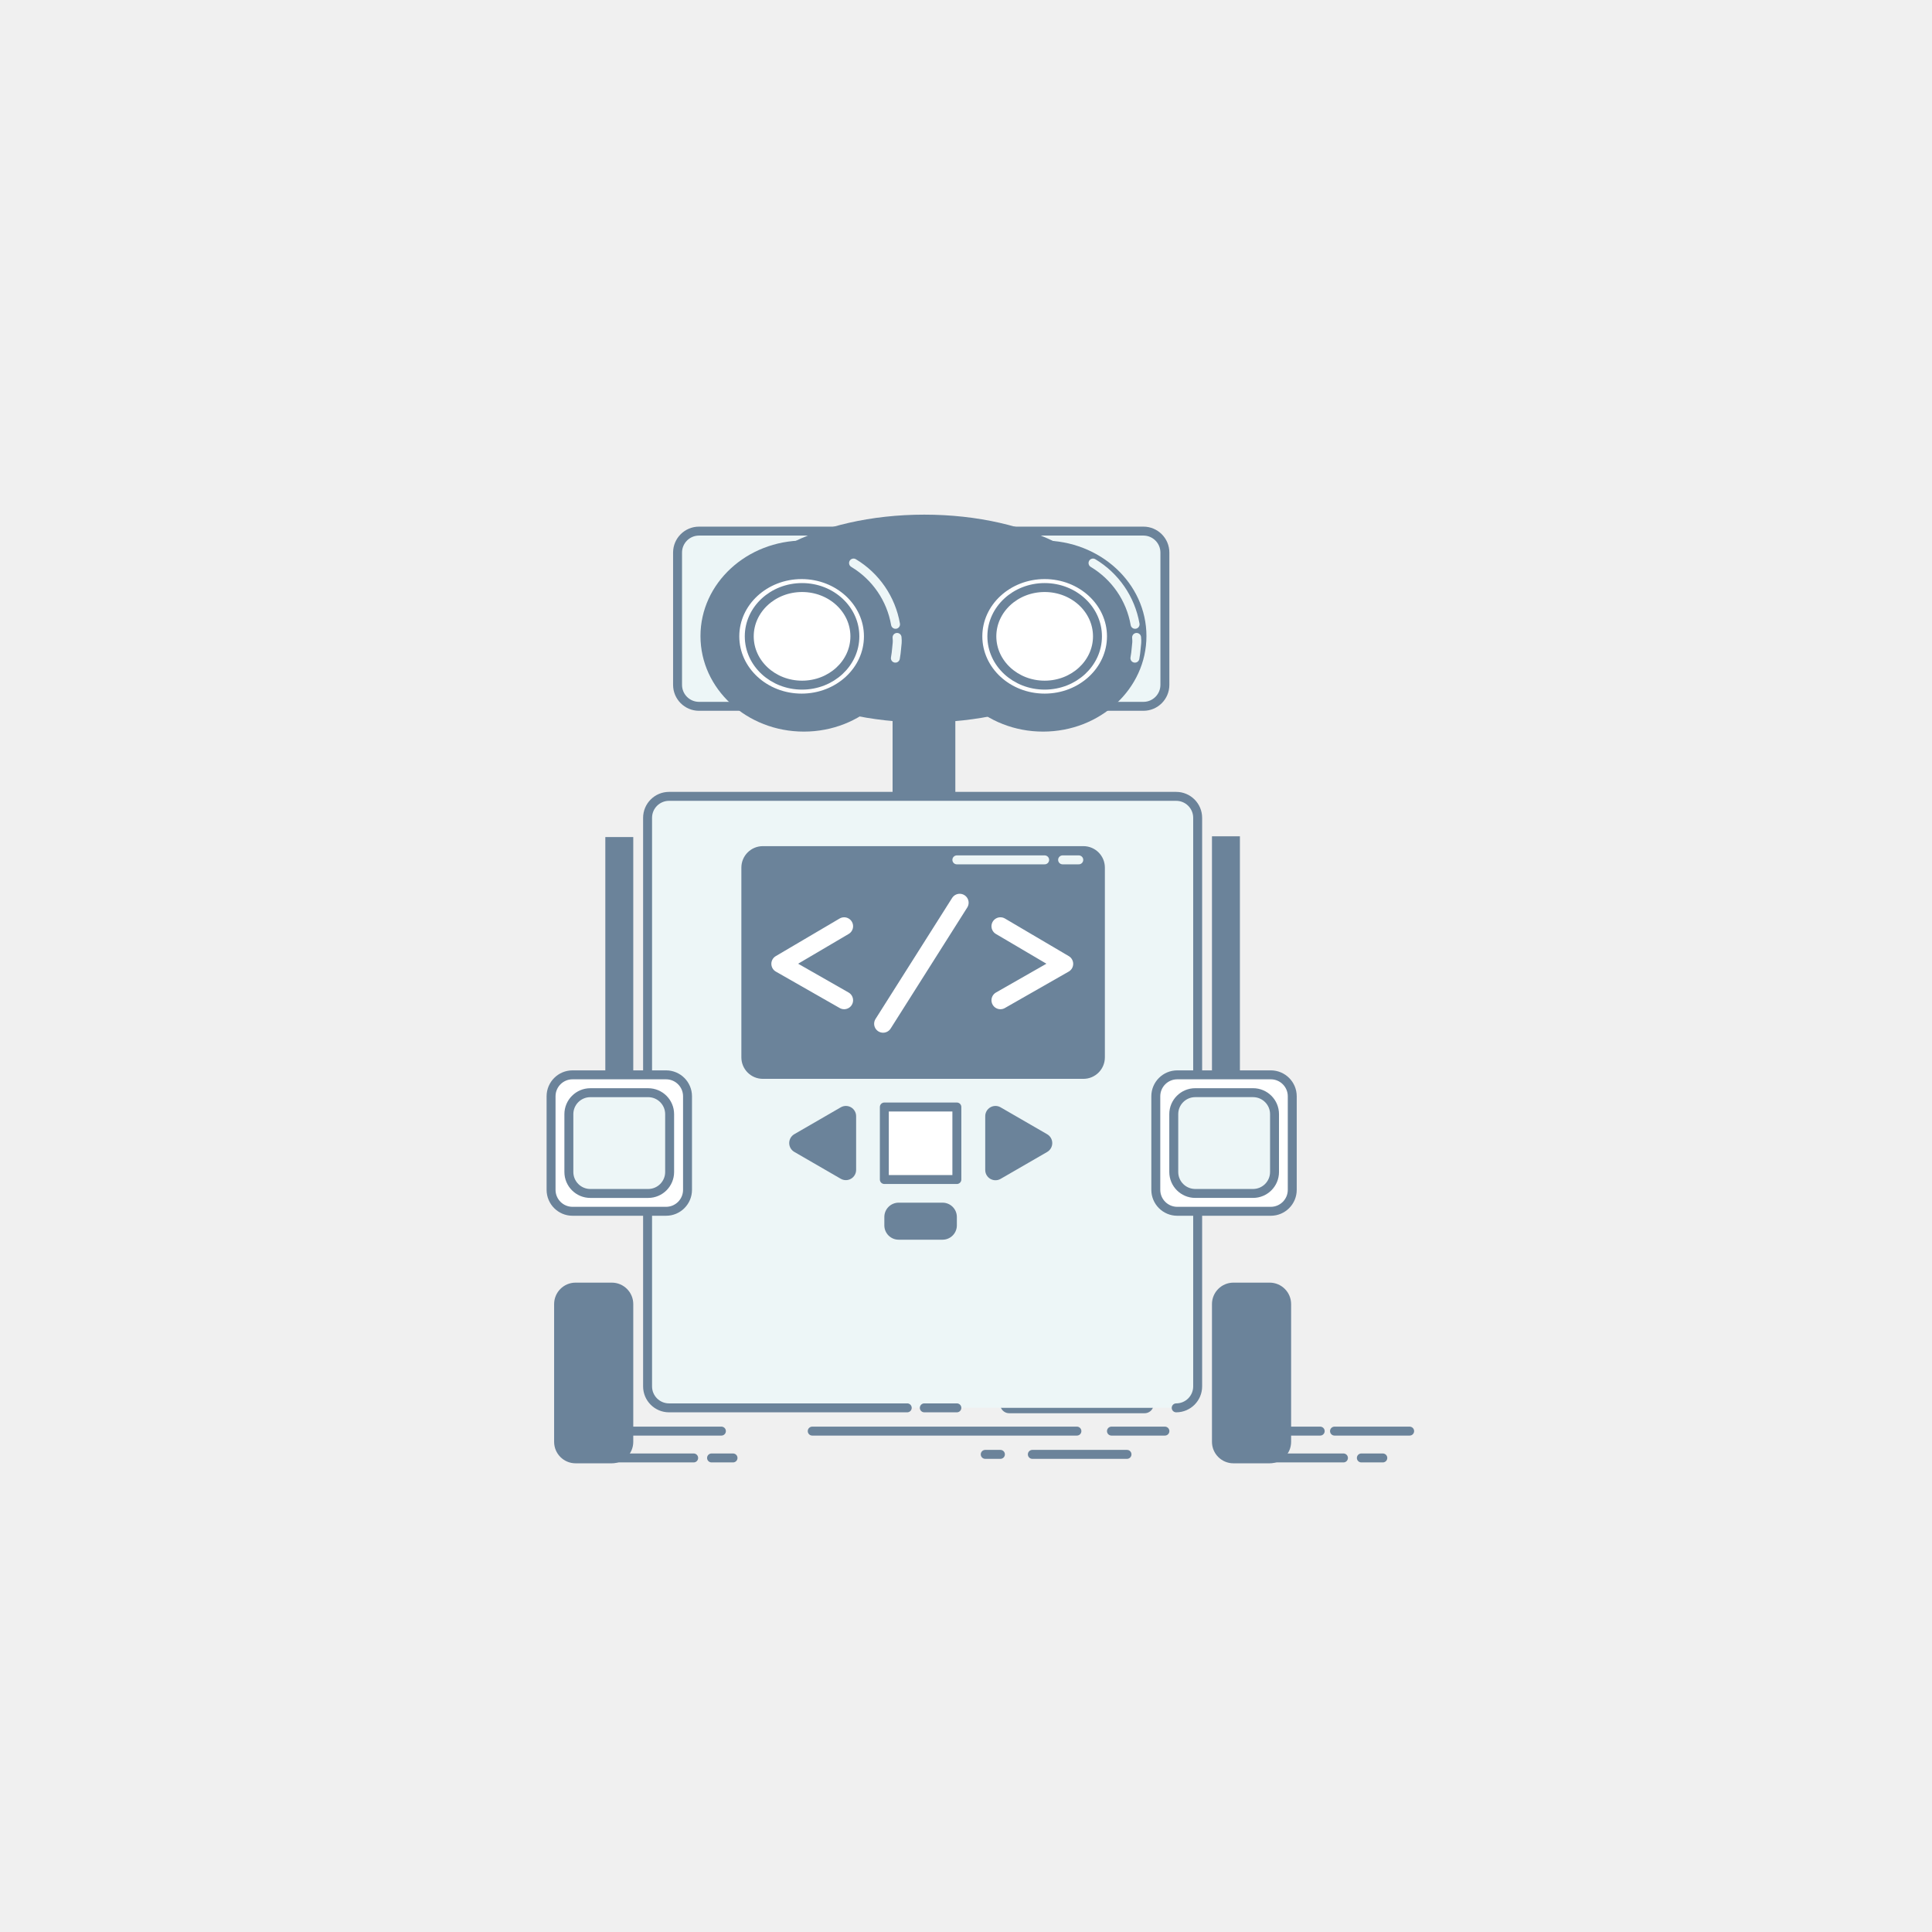
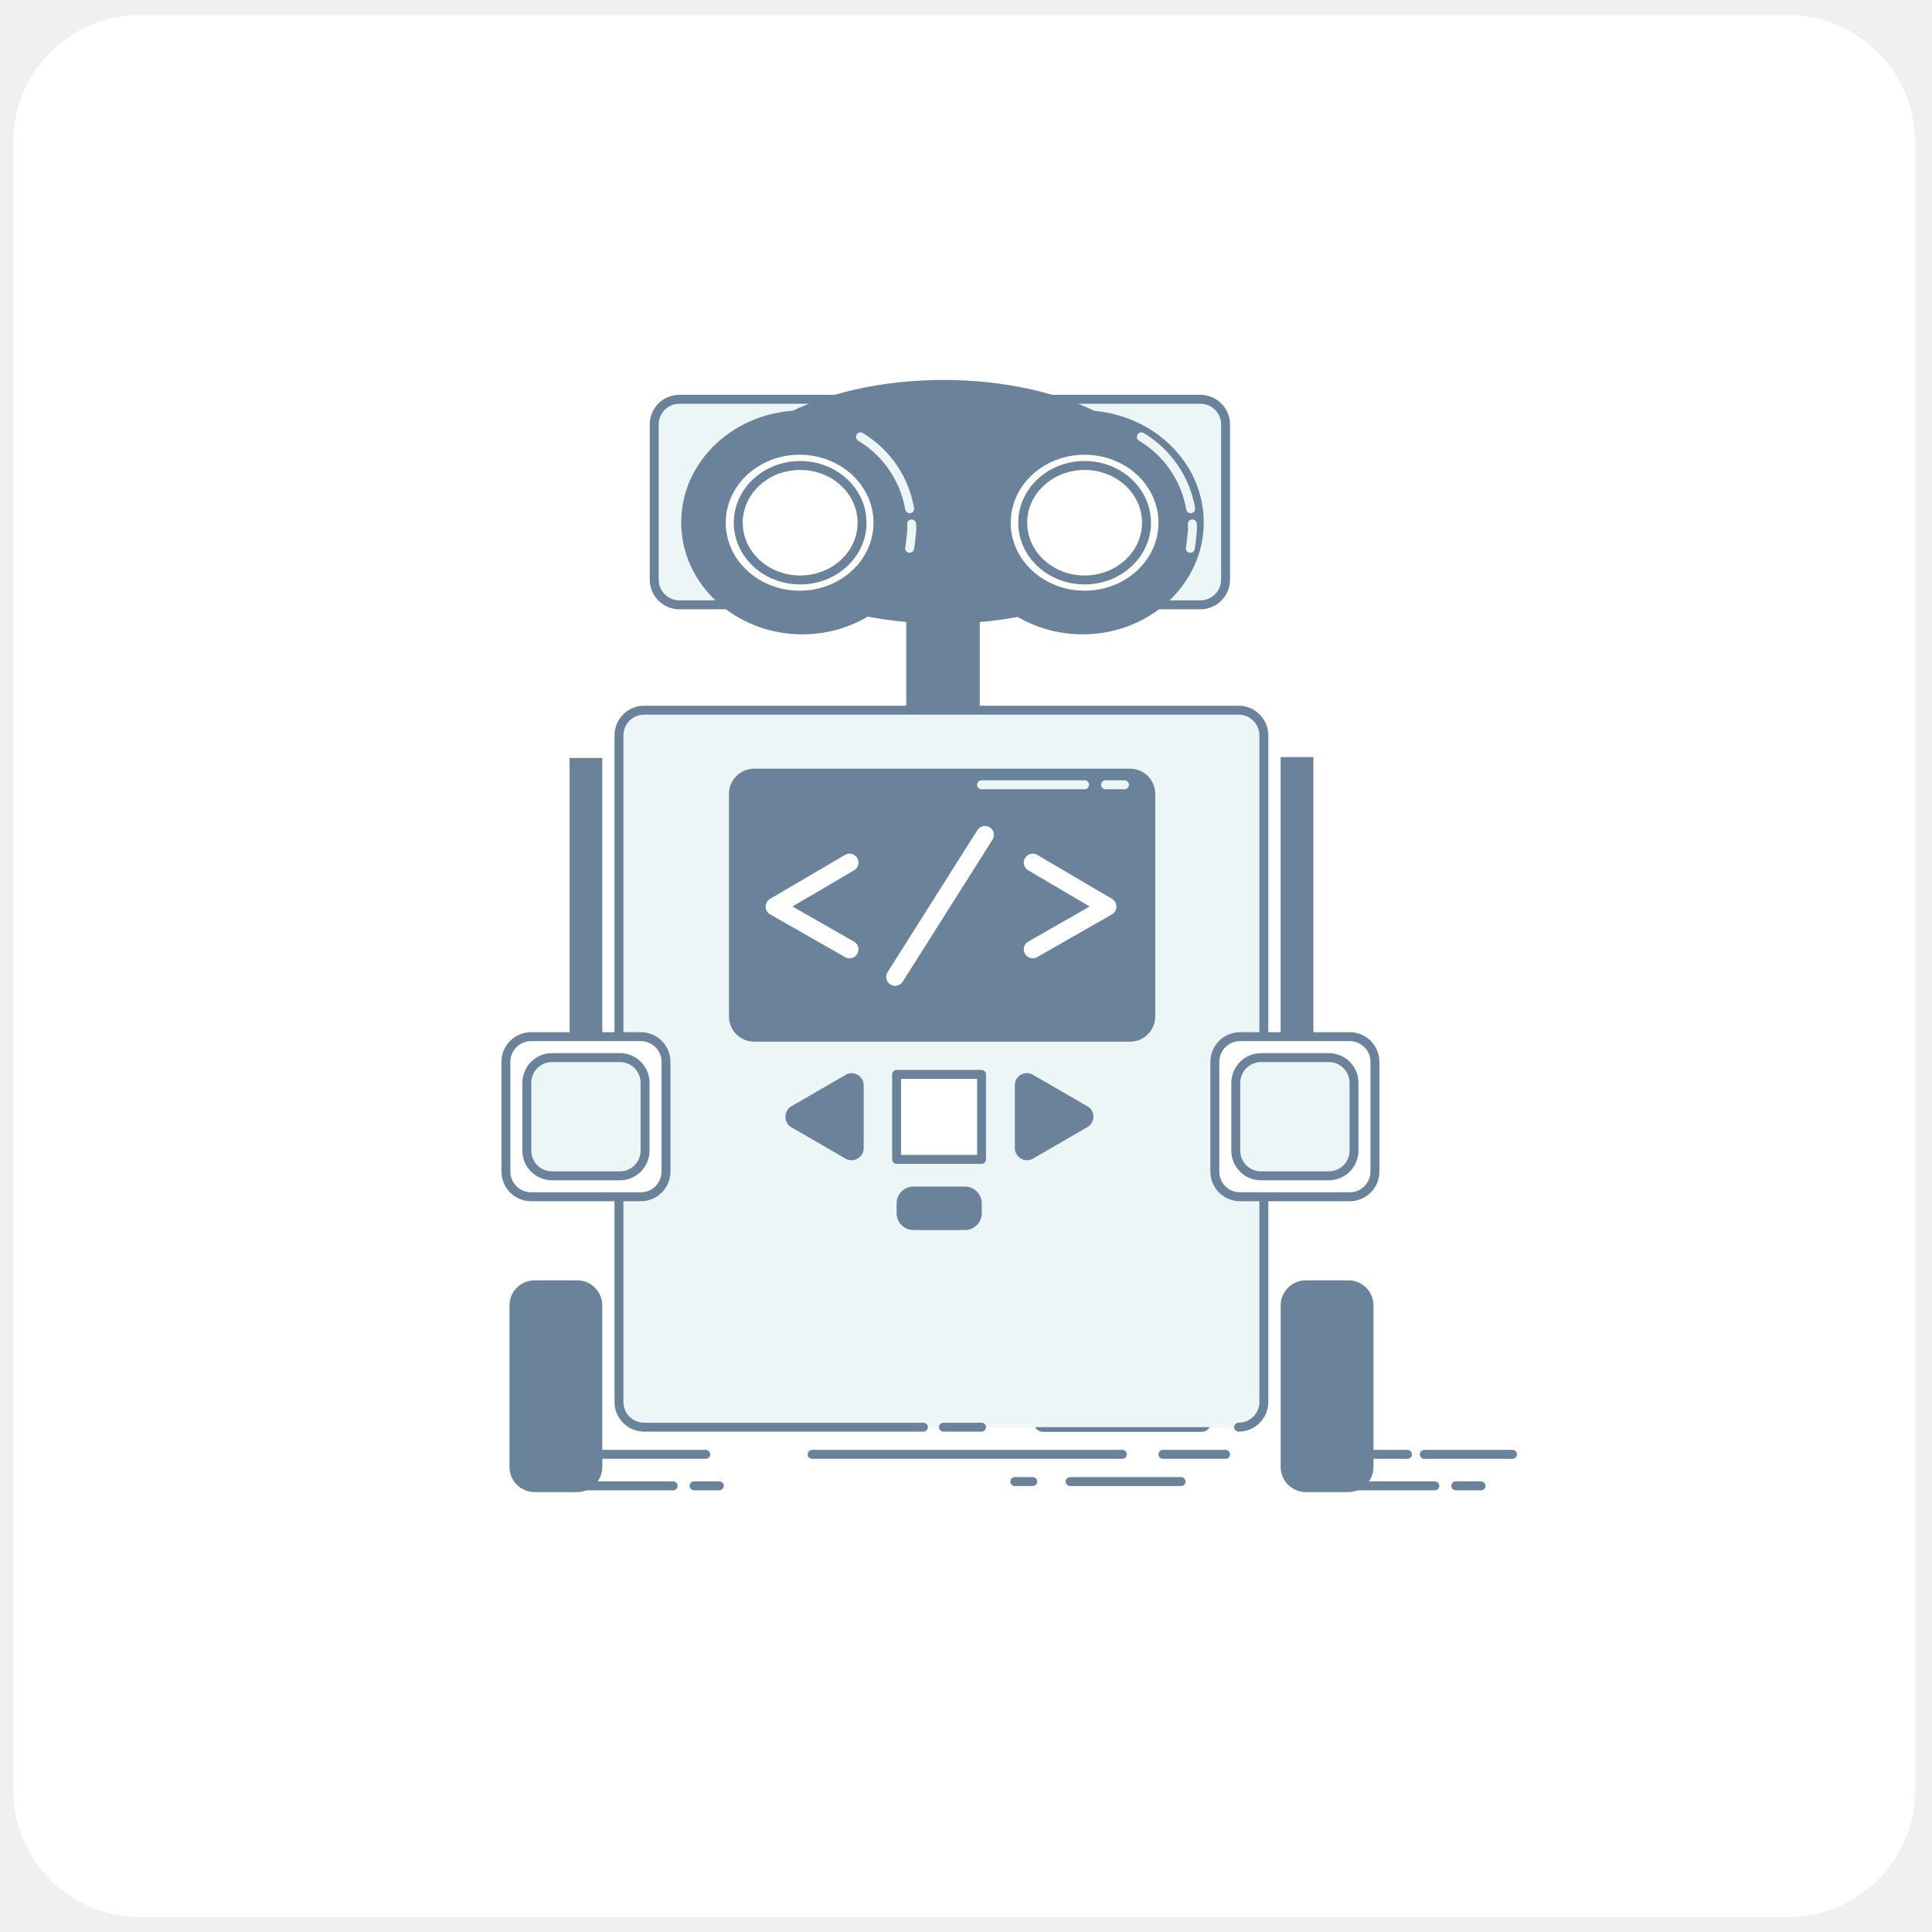
- <svg xmlns="http://www.w3.org/2000/svg" viewBox="0 0 1080 1080">
-   <defs>
-     <style>.cls-1{fill:#6b839a;}.cls-2,.cls-3{fill:#edf6f7;}.cls-2,.cls-3,.cls-4,.cls-7{stroke:#6b839a;}.cls-2,.cls-3,.cls-4,.cls-5,.cls-6,.cls-7{stroke-linecap:round;stroke-linejoin:round;}.cls-2,.cls-5{stroke-width:10px;}.cls-3,.cls-4,.cls-6,.cls-7{stroke-width:5px;}.cls-4{fill:#fff;}.cls-5,.cls-6,.cls-7{fill:none;}.cls-5{stroke:#fff;}.cls-6{stroke:#edf6f7;}</style>
-   </defs>
-   <g id="Layer_2" data-name="Layer 2">
-     <rect class="cls-1" x="498.96" y="385.46" width="35.08" height="153" />
+ <svg xmlns="http://www.w3.org/2000/svg" version="1.1" x="0px" y="0px" viewBox="0 0 1080 1080" style="enable-background:new 0 0 1080 1080;" xml:space="preserve">
+   <style type="text/css">
+ 	.st0{fill:#FFFFFF;}
+ 	.st1{fill:#6B839A;}
+ 	.st2{fill:#EDF6F7;stroke:#6B839A;stroke-width:10;stroke-linecap:round;stroke-linejoin:round;}
+ 	.st3{fill:#EDF6F7;stroke:#6B839A;stroke-width:5;stroke-linecap:round;stroke-linejoin:round;}
+ 	.st4{fill:none;stroke:#6B839A;stroke-width:5;stroke-linecap:round;stroke-linejoin:round;}
+ 	.st5{fill:#FFFFFF;stroke:#6B839A;stroke-width:5;stroke-linecap:round;stroke-linejoin:round;}
+ 	.st6{fill:none;stroke:#FFFFFF;stroke-width:10;stroke-linecap:round;stroke-linejoin:round;}
+ 	.st7{fill:none;stroke:#EDF6F7;stroke-width:5;stroke-linecap:round;stroke-linejoin:round;}
+ </style>
+   <g id="Layer_2">
+     <path class="st0" d="M999.6,1071.6H78.4c-39.2,0-71-31.8-71-71V79.4c0-39.2,31.8-71,71-71h921.1c39.2,0,71,31.8,71,71v921.1   C1070.6,1039.8,1038.8,1071.6,999.6,1071.6z" />
  </g>
-   <g id="Layer_3" data-name="Layer 3">
-     <polyline class="cls-2" points="639.87 785 592.88 785 564.13 785" />
-     <path class="cls-3" d="M507.15,787H374a12,12,0,0,1-12-12V457.17a12,12,0,0,1,12-12H657.5a12,12,0,0,1,12,12V775a12,12,0,0,1-12,12" />
-     <line class="cls-3" x1="534.89" y1="787" x2="516.69" y2="787" />
-     <rect class="cls-1" x="414.43" y="473" width="203.2" height="130.08" rx="12" ry="12" />
-     <rect class="cls-4" x="494.35" y="618.82" width="40.54" height="40.54" />
-     <path class="cls-1" d="M444.05,643.94l25.94,15a5.73,5.73,0,0,0,8.59-5V624a5.72,5.72,0,0,0-8.59-5l-25.94,15A5.73,5.73,0,0,0,444.05,643.94Z" />
-     <path class="cls-1" d="M585.29,634l-25.95-15a5.72,5.72,0,0,0-8.59,5v30a5.73,5.73,0,0,0,8.59,5l25.95-15A5.73,5.73,0,0,0,585.29,634Z" />
-     <rect class="cls-1" x="494.35" y="672.3" width="40.54" height="20.7" rx="8" ry="8" />
-     <polyline class="cls-5" points="471.88 517.77 436.19 538.79 471.88 559.16" />
-     <polyline class="cls-5" points="559.24 517.77 594.92 538.79 559.24 559.16" />
-     <line class="cls-5" x1="536.47" y1="504.63" x2="493.65" y2="572.29" />
-     <line class="cls-6" x1="534.89" y1="480.67" x2="583.97" y2="480.67" />
-     <line class="cls-6" x1="594" y1="480.67" x2="603.04" y2="480.67" />
-   </g>
-   <g id="Layer_6" data-name="Layer 6">
-     <rect class="cls-3" x="378.76" y="296.89" width="272.42" height="97.95" rx="12" ry="12" />
-     <ellipse class="cls-1" cx="516.69" cy="345.77" rx="108.17" ry="58.08" />
-     <ellipse class="cls-1" cx="449.36" cy="355.56" rx="57.79" ry="53.41" />
-     <ellipse class="cls-1" cx="583.08" cy="355.56" rx="57.79" ry="53.41" />
-     <ellipse class="cls-4" cx="583.97" cy="355.72" rx="37.34" ry="34.51" />
-     <ellipse class="cls-4" cx="448.11" cy="355.72" rx="37.34" ry="34.51" />
-     <ellipse class="cls-4" cx="448.36" cy="355.72" rx="29.52" ry="27.28" />
-     <ellipse class="cls-4" cx="583.97" cy="355.72" rx="29.52" ry="27.28" />
-     <path class="cls-6" d="M635.36,356.32c.28,3,0,3.05-.23,6.11a53.88,53.88,0,0,1-.71,5.49" />
-     <path class="cls-6" d="M611,314.74A49.93,49.93,0,0,1,634.52,349" />
-     <path class="cls-6" d="M501.46,356.32c.27,3,0,3.05-.23,6.11-.15,1.83-.38,3.67-.71,5.49" />
-     <path class="cls-6" d="M477.13,314.74A49.93,49.93,0,0,1,500.61,349" />
-     <rect class="cls-1" x="309.76" y="717" width="44.24" height="101" rx="12" ry="12" />
-     <rect class="cls-1" x="677.5" y="717" width="44.24" height="101" rx="12" ry="12" />
-     <rect class="cls-1" x="677.5" y="467.5" width="15.62" height="141.08" />
-     <rect class="cls-1" x="338.38" y="467.92" width="15.62" height="141.08" />
-     <rect class="cls-4" x="308.05" y="600.84" width="76.28" height="76.28" rx="12" ry="12" />
-     <rect class="cls-4" x="646.1" y="600.84" width="76.28" height="76.28" rx="12" ry="12" />
-     <rect class="cls-3" x="318" y="610.82" width="56.33" height="56.33" rx="12" ry="12" />
-     <rect class="cls-3" x="656.14" y="610.81" width="56.33" height="56.33" rx="12" ry="12" />
-   </g>
-   <g id="Layer_4" data-name="Layer 4">
-     <line class="cls-7" x1="454.04" y1="800" x2="602" y2="800" />
-     <line class="cls-7" x1="621.31" y1="800" x2="651.19" y2="800" />
-     <line class="cls-7" x1="577.08" y1="813" x2="630" y2="813" />
-     <line class="cls-7" x1="559.24" y1="813" x2="550.75" y2="813" />
-     <line class="cls-7" x1="693.12" y1="815" x2="751" y2="815" />
-     <line class="cls-7" x1="721.74" y1="800" x2="738" y2="800" />
-     <line class="cls-7" x1="746" y1="800" x2="788" y2="800" />
-     <line class="cls-7" x1="761" y1="815" x2="773" y2="815" />
-     <line class="cls-7" x1="329.88" y1="815" x2="387.76" y2="815" />
-     <line class="cls-7" x1="397.76" y1="815" x2="409.76" y2="815" />
-     <line class="cls-7" x1="345.39" y1="800" x2="403.27" y2="800" />
+   <g id="Layer_1">
+     <g id="Layer_2_1_">
+       <rect x="506.6" y="327.1" class="st1" width="41.1" height="179.4" />
+     </g>
+     <g id="Layer_3">
+       <polyline class="st2" points="671.8,795.4 616.7,795.4 583,795.4   " />
+       <path class="st3" d="M516.2,797.8H360.1c-7.8,0-14.1-6.3-14.1-14.1V411.1c0-7.8,6.3-14.1,14.1-14.1h332.3    c7.8,0,14.1,6.3,14.1,14.1v372.6c0,7.8-6.3,14.1-14.1,14.1" />
+       <line class="st4" x1="548.7" y1="797.8" x2="527.4" y2="797.8" />
+       <path class="st1" d="M421.6,429.7h210.1c7.8,0,14.1,6.3,14.1,14.1v124.4c0,7.8-6.3,14.1-14.1,14.1H421.6    c-7.8,0-14.1-6.3-14.1-14.1V443.7C407.5,436,413.8,429.7,421.6,429.7z" />
+       <rect x="501.2" y="600.6" class="st5" width="47.5" height="47.5" />
+       <path class="st1" d="M442.3,630.1l30.4,17.6c3.2,1.9,7.3,0.7,9.2-2.5c0.6-1,0.9-2.2,0.9-3.4v-35.1c0-3.7-2.9-6.7-6.6-6.8    c-1.2,0-2.4,0.3-3.4,0.9l-30.4,17.6c-3.2,1.8-4.3,6-2.5,9.2C440.4,628.6,441.2,629.5,442.3,630.1z" />
+       <path class="st1" d="M607.8,618.4l-30.4-17.6c-3.2-1.9-7.3-0.8-9.2,2.4c-0.6,1-0.9,2.2-0.9,3.4v35.2c0,3.7,3,6.7,6.7,6.8    c1.2,0,2.4-0.3,3.4-0.9l30.4-17.6c3.2-1.8,4.4-5.9,2.6-9.1C609.8,619.9,608.9,619,607.8,618.4z" />
+       <path class="st1" d="M510.6,663.3h28.8c5.2,0,9.4,4.2,9.4,9.4v5.5c0,5.2-4.2,9.4-9.4,9.4h-28.8c-5.2,0-9.4-4.2-9.4-9.4v-5.5    C501.2,667.5,505.4,663.3,510.6,663.3z" />
+       <polyline class="st6" points="474.9,482.2 433,506.8 474.9,530.7   " />
+       <polyline class="st6" points="577.3,482.2 619.1,506.8 577.3,530.7   " />
+       <line class="st6" x1="550.6" y1="466.7" x2="500.4" y2="546.1" />
+       <line class="st7" x1="548.7" y1="438.7" x2="606.3" y2="438.7" />
+       <line class="st7" x1="618" y1="438.7" x2="628.6" y2="438.7" />
+     </g>
+     <g id="Layer_6">
+       <path class="st3" d="M379.8,223.2H671c7.8,0,14.1,6.3,14.1,14.1V324c0,7.8-6.3,14.1-14.1,14.1H379.8c-7.8,0-14.1-6.3-14.1-14.1    v-86.7C365.7,229.5,372,223.2,379.8,223.2z" />
+       <ellipse class="st1" cx="527.4" cy="280.5" rx="126.8" ry="68.1" />
+       <ellipse class="st1" cx="448.5" cy="292" rx="67.7" ry="62.6" />
+       <ellipse class="st1" cx="605.2" cy="292" rx="67.7" ry="62.6" />
+       <ellipse class="st5" cx="606.3" cy="292.2" rx="43.8" ry="40.5" />
+       <ellipse class="st5" cx="447" cy="292.2" rx="43.8" ry="40.5" />
+       <ellipse class="st5" cx="447.3" cy="292.2" rx="34.6" ry="32" />
+       <ellipse class="st5" cx="606.3" cy="292.2" rx="34.6" ry="32" />
+       <path class="st7" d="M666.5,292.9c0.3,3.5,0,3.6-0.3,7.2c-0.2,2.2-0.4,4.3-0.8,6.4" />
+       <path class="st7" d="M638,244.2c14.6,8.7,24.7,23.4,27.6,40.2" />
+       <path class="st7" d="M509.6,292.9c0.3,3.5,0,3.6-0.3,7.2c-0.2,2.1-0.4,4.3-0.8,6.4" />
+       <path class="st7" d="M481,244.2c14.6,8.8,24.6,23.4,27.5,40.2" />
+       <path class="st1" d="M298.9,715.7h23.7c7.8,0,14.1,6.3,14.1,14.1V820c0,7.8-6.3,14.1-14.1,14.1h-23.7c-7.8,0-14.1-6.3-14.1-14.1    v-90.3C284.8,722,291.1,715.7,298.9,715.7z" />
+       <path class="st1" d="M730,715.7h23.7c7.8,0,14.1,6.3,14.1,14.1V820c0,7.8-6.3,14.1-14.1,14.1H730c-7.8,0-14.1-6.3-14.1-14.1v-90.3    C715.9,722,722.2,715.7,730,715.7z" />
+       <rect x="715.9" y="423.2" class="st1" width="18.3" height="165.4" />
+       <rect x="318.4" y="423.7" class="st1" width="18.3" height="165.4" />
+       <path class="st5" d="M296.9,579.5h61.3c7.8,0,14.1,6.3,14.1,14.1v61.3c0,7.8-6.3,14.1-14.1,14.1h-61.3c-7.8,0-14.1-6.3-14.1-14.1    v-61.3C282.8,585.8,289.1,579.5,296.9,579.5z" />
+       <path class="st5" d="M693.2,579.5h61.3c7.8,0,14.1,6.3,14.1,14.1v61.3c0,7.8-6.3,14.1-14.1,14.1h-61.3c-7.8,0-14.1-6.3-14.1-14.1    v-61.3C679.1,585.8,685.4,579.5,693.2,579.5z" />
+       <path class="st3" d="M308.6,591.2h37.9c7.8,0,14.1,6.3,14.1,14.1v37.9c0,7.8-6.3,14.1-14.1,14.1h-37.9c-7.8,0-14.1-6.3-14.1-14.1    v-37.9C294.5,597.5,300.8,591.2,308.6,591.2z" />
+       <path class="st3" d="M704.9,591.2h37.9c7.8,0,14.1,6.3,14.1,14.1v37.9c0,7.8-6.3,14.1-14.1,14.1h-37.9c-7.8,0-14.1-6.3-14.1-14.1    v-37.9C690.9,597.5,697.2,591.2,704.9,591.2z" />
+     </g>
+     <g id="Layer_4">
+       <line class="st4" x1="454" y1="813" x2="627.4" y2="813" />
+       <line class="st4" x1="650.1" y1="813" x2="685.1" y2="813" />
+       <line class="st4" x1="598.2" y1="828.2" x2="660.2" y2="828.2" />
+       <line class="st4" x1="577.3" y1="828.2" x2="567.3" y2="828.2" />
+       <line class="st4" x1="734.2" y1="830.6" x2="802.1" y2="830.6" />
+       <line class="st4" x1="767.8" y1="813" x2="786.8" y2="813" />
+       <line class="st4" x1="796.2" y1="813" x2="845.5" y2="813" />
+       <line class="st4" x1="813.8" y1="830.6" x2="827.9" y2="830.6" />
+       <line class="st4" x1="308.4" y1="830.6" x2="376.3" y2="830.6" />
+       <line class="st4" x1="388" y1="830.6" x2="402.1" y2="830.6" />
+       <line class="st4" x1="326.6" y1="813" x2="394.5" y2="813" />
+     </g>
  </g>
</svg>
